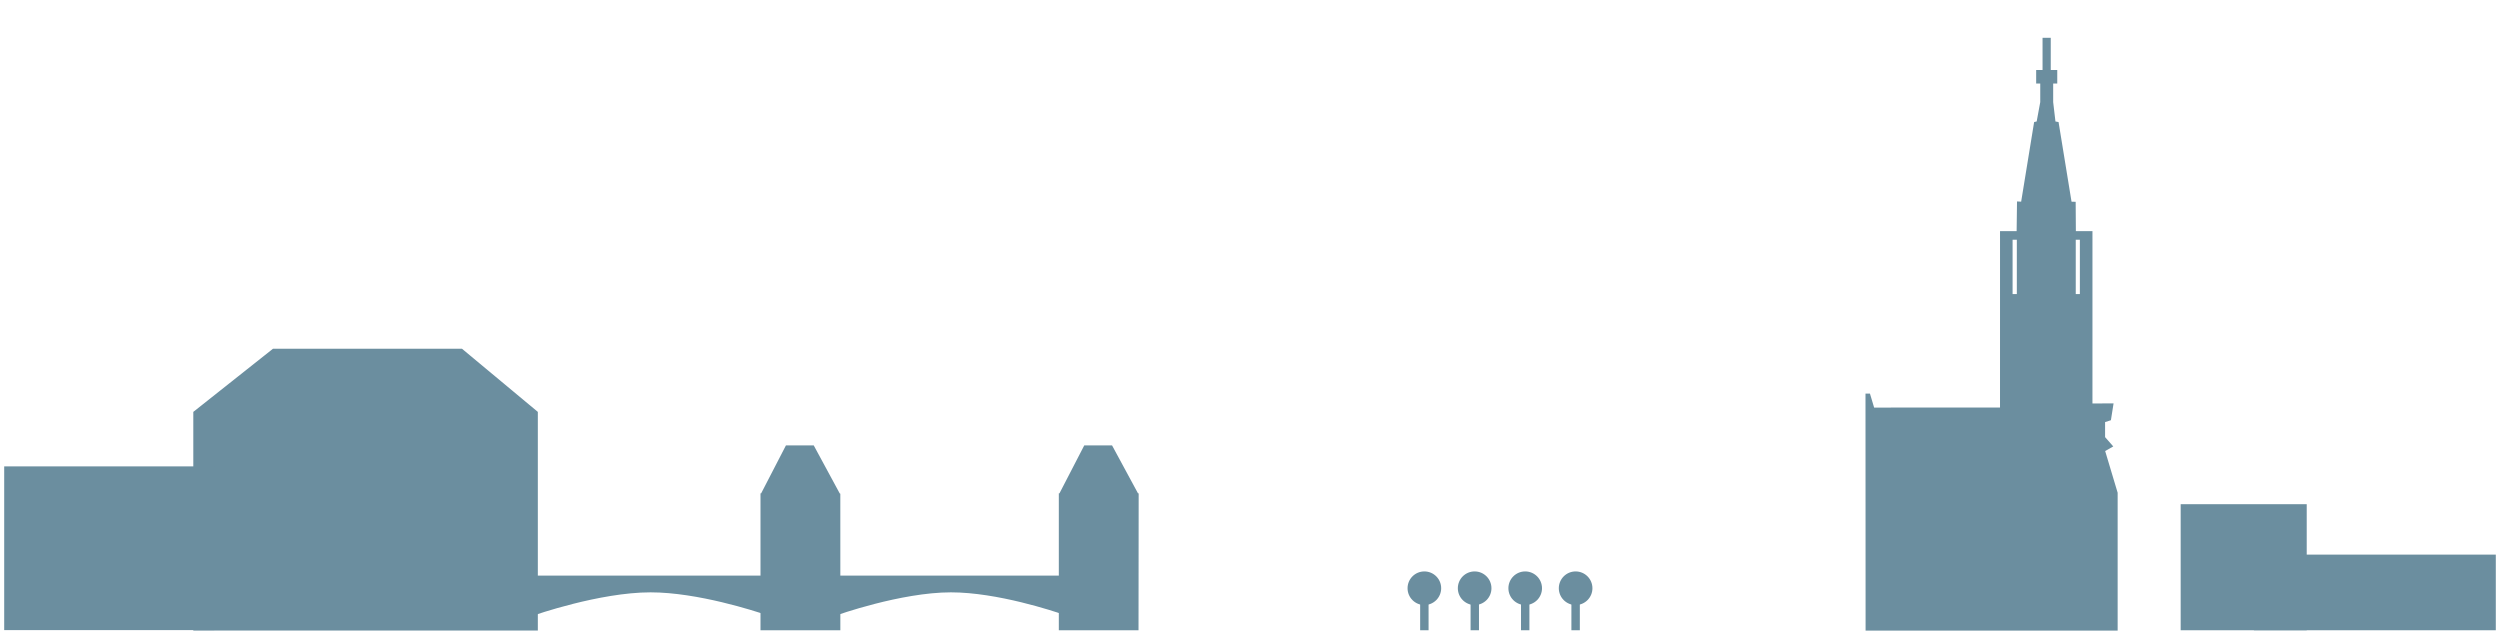
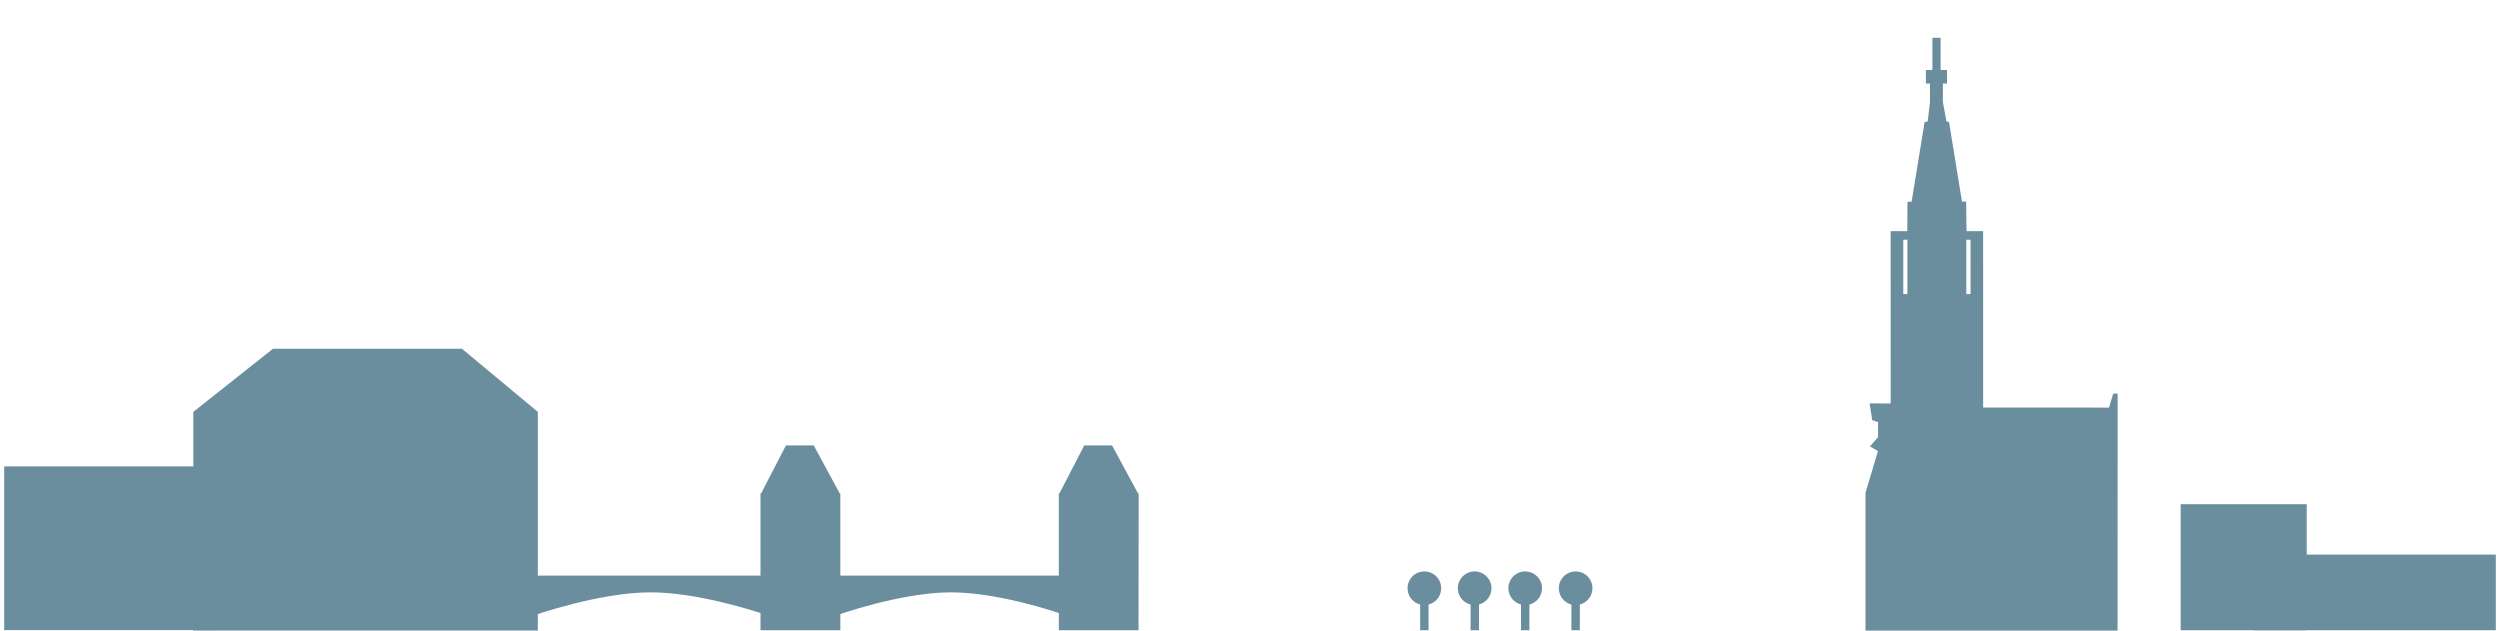
<svg xmlns="http://www.w3.org/2000/svg" width="595" height="150" id="svg2" version="1.1">
  <defs id="defs4" />
  <g id="layer1" transform="translate(0,-902.3622)">
    <g transform="matrix(0.5587795,0,0,0.5587795,-154.2481,650.8041)" id="g5052-0" style="fill:#6b8e9f;fill-opacity:1">
      <path style="color:#000000;fill:#6b8e9f;fill-opacity:1;fill-rule:nonzero;stroke:none;stroke-width:1;marker:none;visibility:visible;display:inline;overflow:visible;enable-background:new" id="path5054-0" d="m 889,701.362 c 0,3.314 -2.686,6 -6,6 -3.314,0 -6,-2.686 -6,-6 0,-3.314 2.686,-6 6,-6 3.314,0 6,2.686 6,6 z" transform="matrix(1.193073,0,0,1.193073,-170.7618,-136.0397)" />
      <rect style="color:#000000;fill:#6b8e9f;fill-opacity:1;fill-rule:nonzero;stroke:none;stroke-width:1;marker:none;visibility:visible;display:inline;overflow:visible;enable-background:new" id="rect5056-9" width="3.582" height="12.771" x="880.929" y="705.862" />
      <path style="color:#000000;fill:#6b8e9f;fill-opacity:1;fill-rule:nonzero;stroke:none;stroke-width:1;marker:none;visibility:visible;display:inline;overflow:visible;enable-background:new" id="path5054-0-3" d="m 889,701.362 c 0,3.314 -2.686,6 -6,6 -3.314,0 -6,-2.686 -6,-6 0,-3.314 2.686,-6 6,-6 3.314,0 6,2.686 6,6 z" transform="matrix(1.193073,0,0,1.193073,-149.3466,-136.0397)" />
      <rect style="color:#000000;fill:#6b8e9f;fill-opacity:1;fill-rule:nonzero;stroke:none;stroke-width:1;marker:none;visibility:visible;display:inline;overflow:visible;enable-background:new" id="rect5056-9-1" width="3.578" height="12.771" x="902.407" y="705.862" />
      <path style="color:#000000;fill:#6b8e9f;fill-opacity:1;fill-rule:nonzero;stroke:none;stroke-width:1;marker:none;visibility:visible;display:inline;overflow:visible;enable-background:new" id="path5054-0-3-6" d="m 889,701.362 c 0,3.314 -2.686,6 -6,6 -3.314,0 -6,-2.686 -6,-6 0,-3.314 2.686,-6 6,-6 3.314,0 6,2.686 6,6 z" transform="matrix(1.193073,0,0,1.193073,-127.8111,-136.0397)" />
      <rect style="color:#000000;fill:#6b8e9f;fill-opacity:1;fill-rule:nonzero;stroke:none;stroke-width:1;marker:none;visibility:visible;display:inline;overflow:visible;enable-background:new" id="rect5056-9-1-4" width="3.579" height="12.771" x="923.883" y="705.862" />
      <path style="color:#000000;fill:#6b8e9f;fill-opacity:1;fill-rule:nonzero;stroke:none;stroke-width:1;marker:none;visibility:visible;display:inline;overflow:visible;enable-background:new" id="path5054-0-3-6-1" d="m 889,701.362 c 0,3.314 -2.686,6 -6,6 -3.314,0 -6,-2.686 -6,-6 0,-3.314 2.686,-6 6,-6 3.314,0 6,2.686 6,6 z" transform="matrix(1.193073,0,0,1.193073,-106.3357,-136.0397)" />
      <rect style="color:#000000;fill:#6b8e9f;fill-opacity:1;fill-rule:nonzero;stroke:none;stroke-width:1;marker:none;visibility:visible;display:inline;overflow:visible;enable-background:new" id="rect5056-9-1-4-2" width="3.589" height="12.771" x="945.349" y="705.862" />
    </g>
-     <path style="fill:#6b8e9f;fill-opacity:1;stroke:none" d="m 486.126,911.354 0,7.671 -1.518,0 0,3.218 0.971,0 0,4.423 -0.85,4.606 -0.607,0.137 -3.087,18.951 -0.985,-0.058 -0.091,7.064 -3.953,0 -0.004,41.991 -29.96,0.007 -0.994,-3.32 -1.06,0 0.022,56.397 59.99,0 0,-32.803 -2.971,-9.928 1.927,-1.098 -1.946,-2.211 0,-3.584 1.385,-0.442 0.634,-4.002 -5.025,0.012 0.003,-41.017 -3.951,0 -0.047,-6.975 -0.985,-0.03 -3.087,-18.951 -0.74,-0.137 -0.541,-4.606 0,-4.423 0.971,0 0,-3.218 -1.548,0 0,-7.671 -1.958,0 z m -7.13,48.062 1.01,0 0,12.936 -1.01,0 z m 15.033,0 0.979,0 0,12.936 -0.979,0 z" id="path13425" />
+     <path style="fill:#6b8e9f;fill-opacity:1;stroke:none" d="m 461.864,911.354 0,7.671 1.518,0 0,3.218 -0.971,0 0,4.423 0.85,4.606 0.607,0.137 3.087,18.951 0.985,-0.058 0.091,7.064 3.953,0 0.004,41.991 29.96,0.007 0.994,-3.32 1.06,0 -0.022,56.397 -59.99,0 0,-32.803 2.971,-9.928 -1.927,-1.098 1.946,-2.211 0,-3.584 -1.385,-0.442 -0.634,-4.002 5.025,0.012 -0.003,-41.017 3.951,0 0.047,-6.975 0.985,-0.03 3.087,-18.951 0.74,-0.137 0.541,-4.606 0,-4.423 -0.971,0 0,-3.218 1.548,0 0,-7.671 1.958,0 z m 7.13,48.062 -1.01,0 0,12.936 1.01,0 z m -15.033,0 -0.979,0 0,12.936 0.979,0 z" id="path13425" />
    <path style="color:#000000;fill:#6b8e9f;fill-opacity:1;fill-rule:nonzero;stroke:none;stroke-width:1;marker:none;visibility:visible;display:inline;overflow:visible;enable-background:accumulate" d="m 46.006,1000.391 18.962,-15.028 44.981,-0.002 18.056,15.031 0,52.039 -81.999,0 z" id="rect13502" />
    <rect style="color:#000000;fill:#6b8e9f;fill-opacity:1;fill-rule:nonzero;stroke:none;stroke-width:1;marker:none;visibility:visible;display:inline;overflow:visible;enable-background:accumulate" id="rect13504" width="50" height="38.965" x="0.999" y="1013.361" />
    <path style="color:#000000;fill:#6b8e9f;fill-opacity:1;fill-rule:nonzero;stroke:none;stroke-width:1;marker:none;visibility:visible;display:inline;overflow:visible;enable-background:accumulate" d="m 198.999,1039.361 0,9.479 c 0.085,-0.03 15.39,-5.5 27.325,-5.5 11.048,0 24.581,4.527 26.675,5.25 l 0,-9.229 z" id="rect13511" />
    <rect style="color:#000000;fill:#6b8e9f;fill-opacity:1;fill-rule:nonzero;stroke:none;stroke-width:1;marker:none;visibility:visible;display:inline;overflow:visible;enable-background:accumulate" id="rect14387" width="30" height="30" x="518.999" y="1022.361" />
    <rect style="color:#000000;fill:#6b8e9f;fill-opacity:1;fill-rule:nonzero;stroke:none;stroke-width:1;marker:none;visibility:visible;display:inline;overflow:visible;enable-background:accumulate" id="rect14389" width="57.572" height="18.002" x="536.429" y="1034.359" />
    <path style="color:#000000;fill:#6b8e9f;fill-opacity:1;fill-rule:nonzero;stroke:none;stroke-width:1;marker:none;visibility:visible;display:inline;overflow:visible;enable-background:accumulate" d="m 187.057,1008.361 -5.905,11.422 -0.153,0 0,0.299 0,32.279 19.005,0 c -0.01,-10.829 0.001,-21.735 -0.008,-32.492 l -0.15,-0.086 -6.18,-11.422 -6.609,0 z" id="rect13506-5-4" />
    <path style="color:#000000;fill:#6b8e9f;fill-opacity:1;fill-rule:nonzero;stroke:none;stroke-width:1;marker:none;visibility:visible;display:inline;overflow:visible;enable-background:accumulate" d="m 258.057,1008.361 -5.905,11.422 -0.153,0 0,0.299 0,32.279 18.969,0 0.035,-32.578 -0.158,0 -6.18,-11.422 -6.609,0 z" id="rect13506-5-4-5" />
    <path style="color:#000000;fill:#6b8e9f;fill-opacity:1;fill-rule:nonzero;stroke:none;stroke-width:1;marker:none;visibility:visible;display:inline;overflow:visible;enable-background:accumulate" d="m 126.999,1039.361 0,9.479 c 0.087,-0.03 15.675,-5.5 27.831,-5.5 11.253,0 25.036,4.527 27.169,5.25 l 0,-9.229 z" id="rect13511-8" />
  </g>
</svg>
